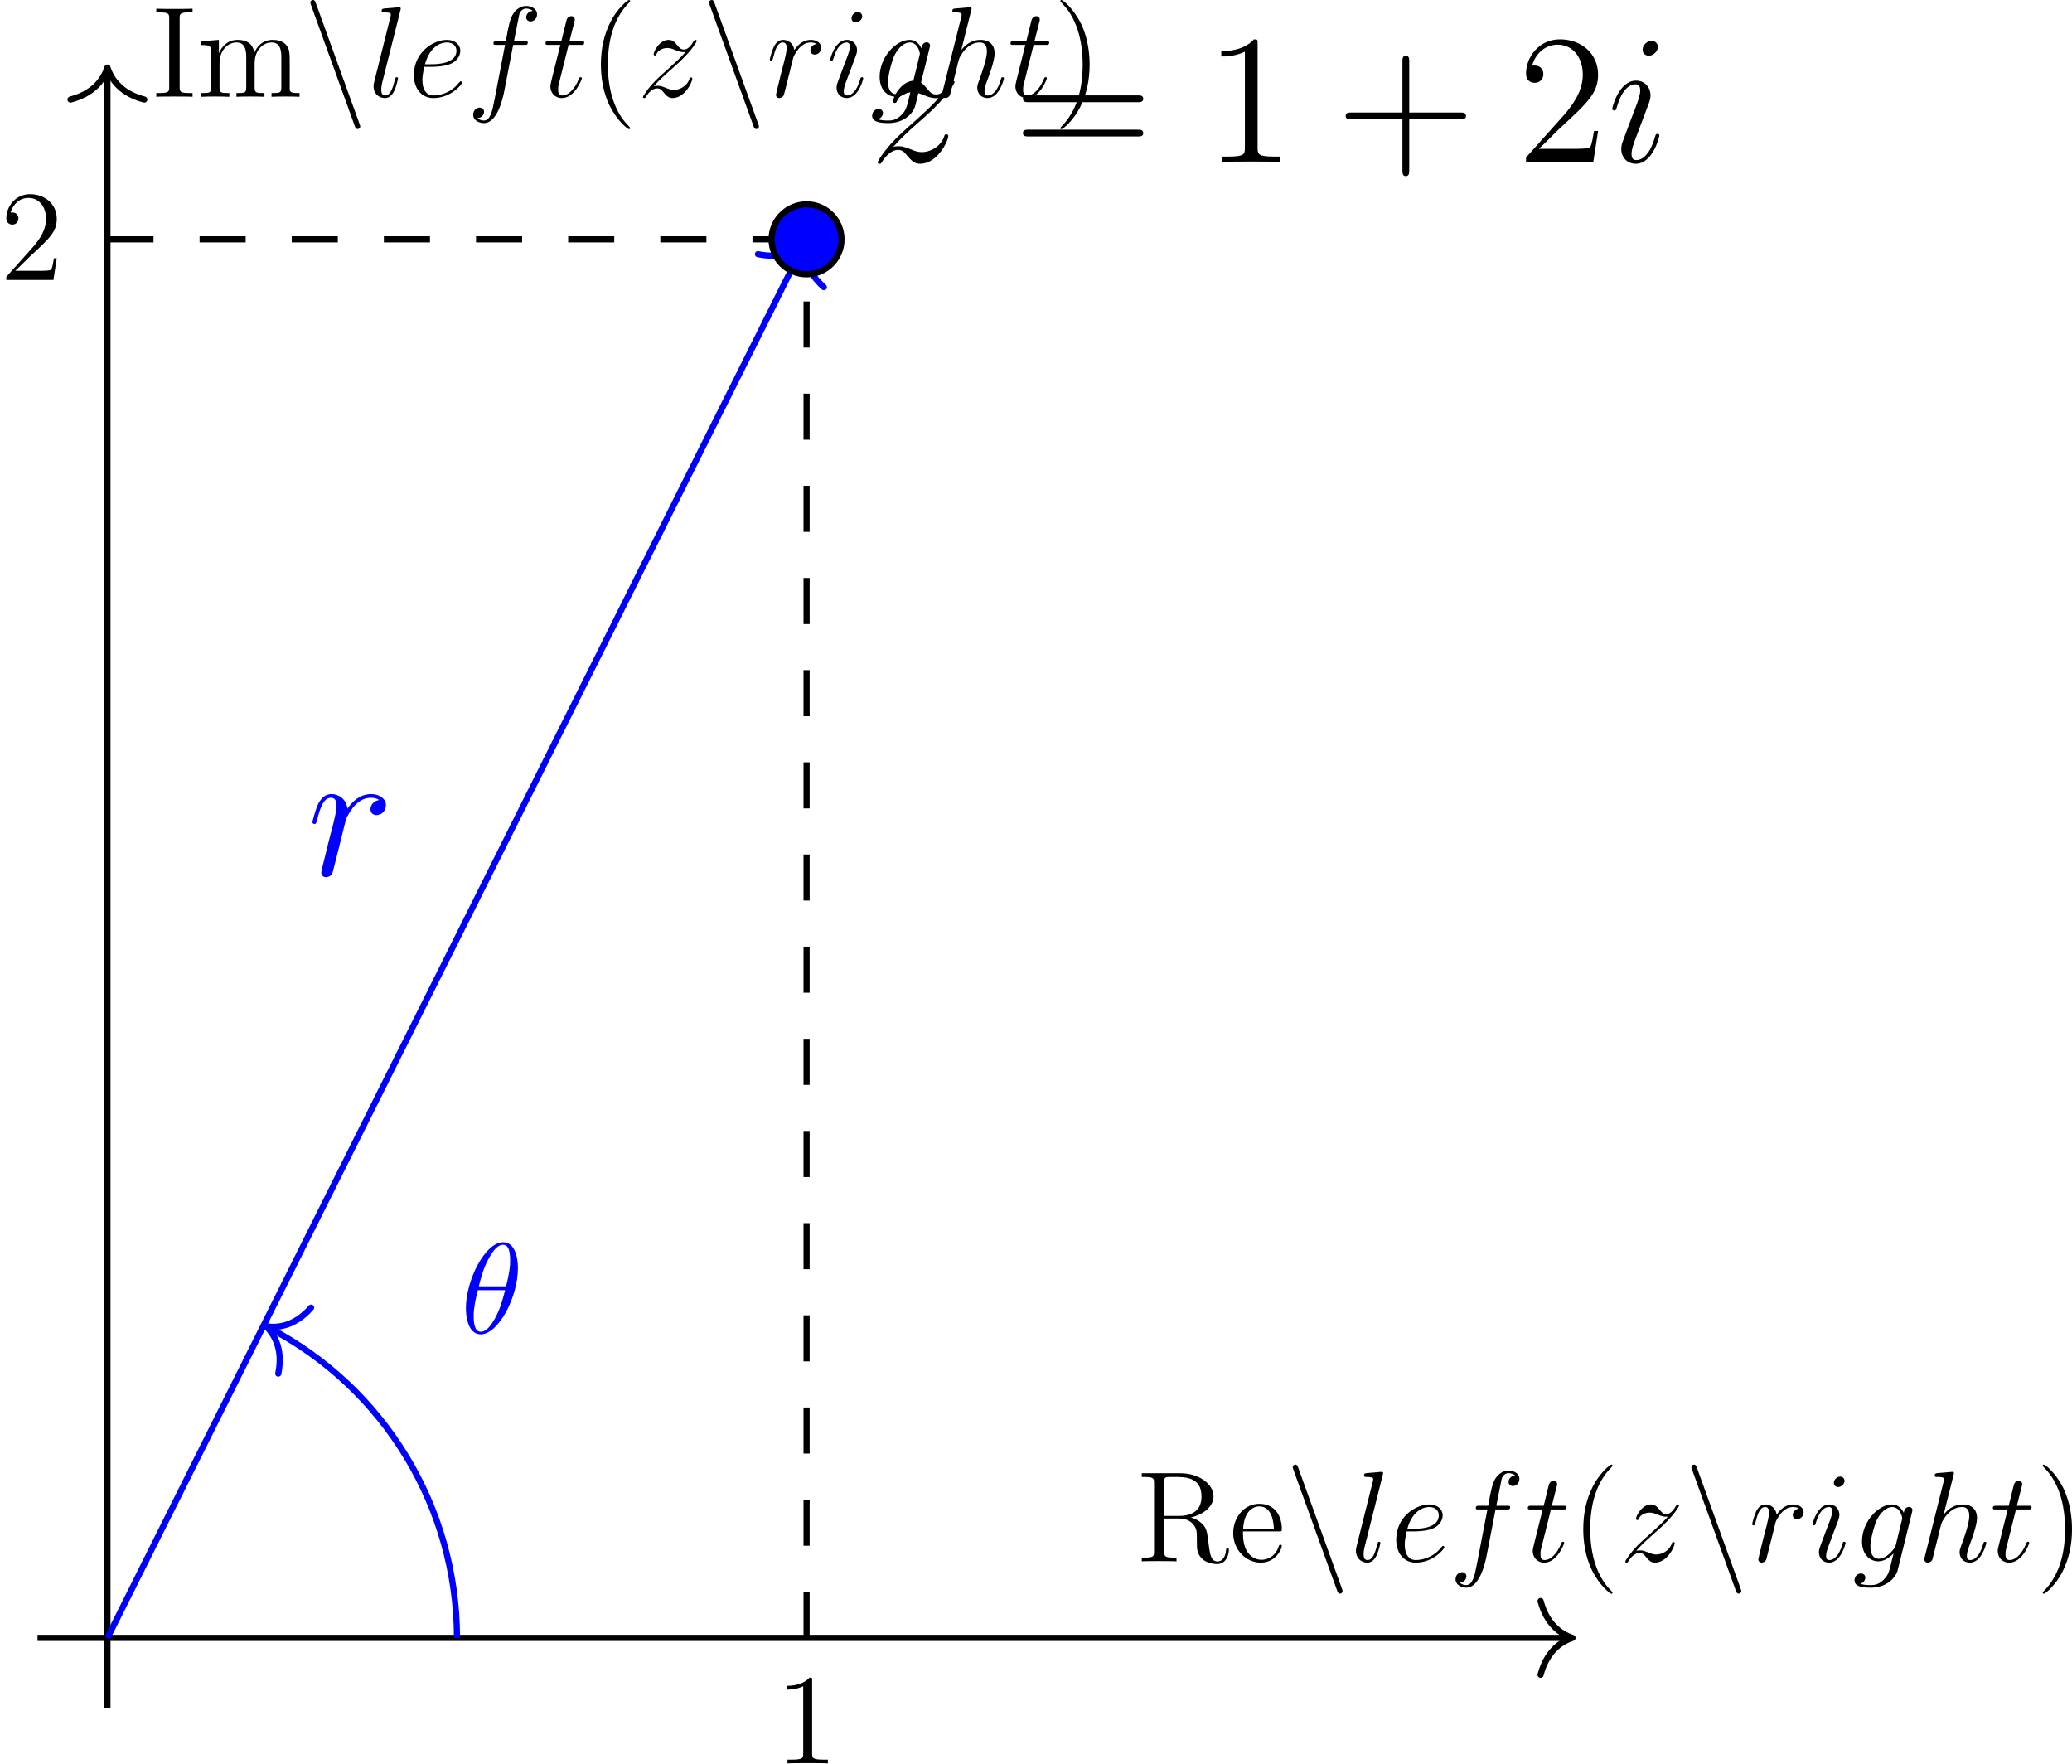
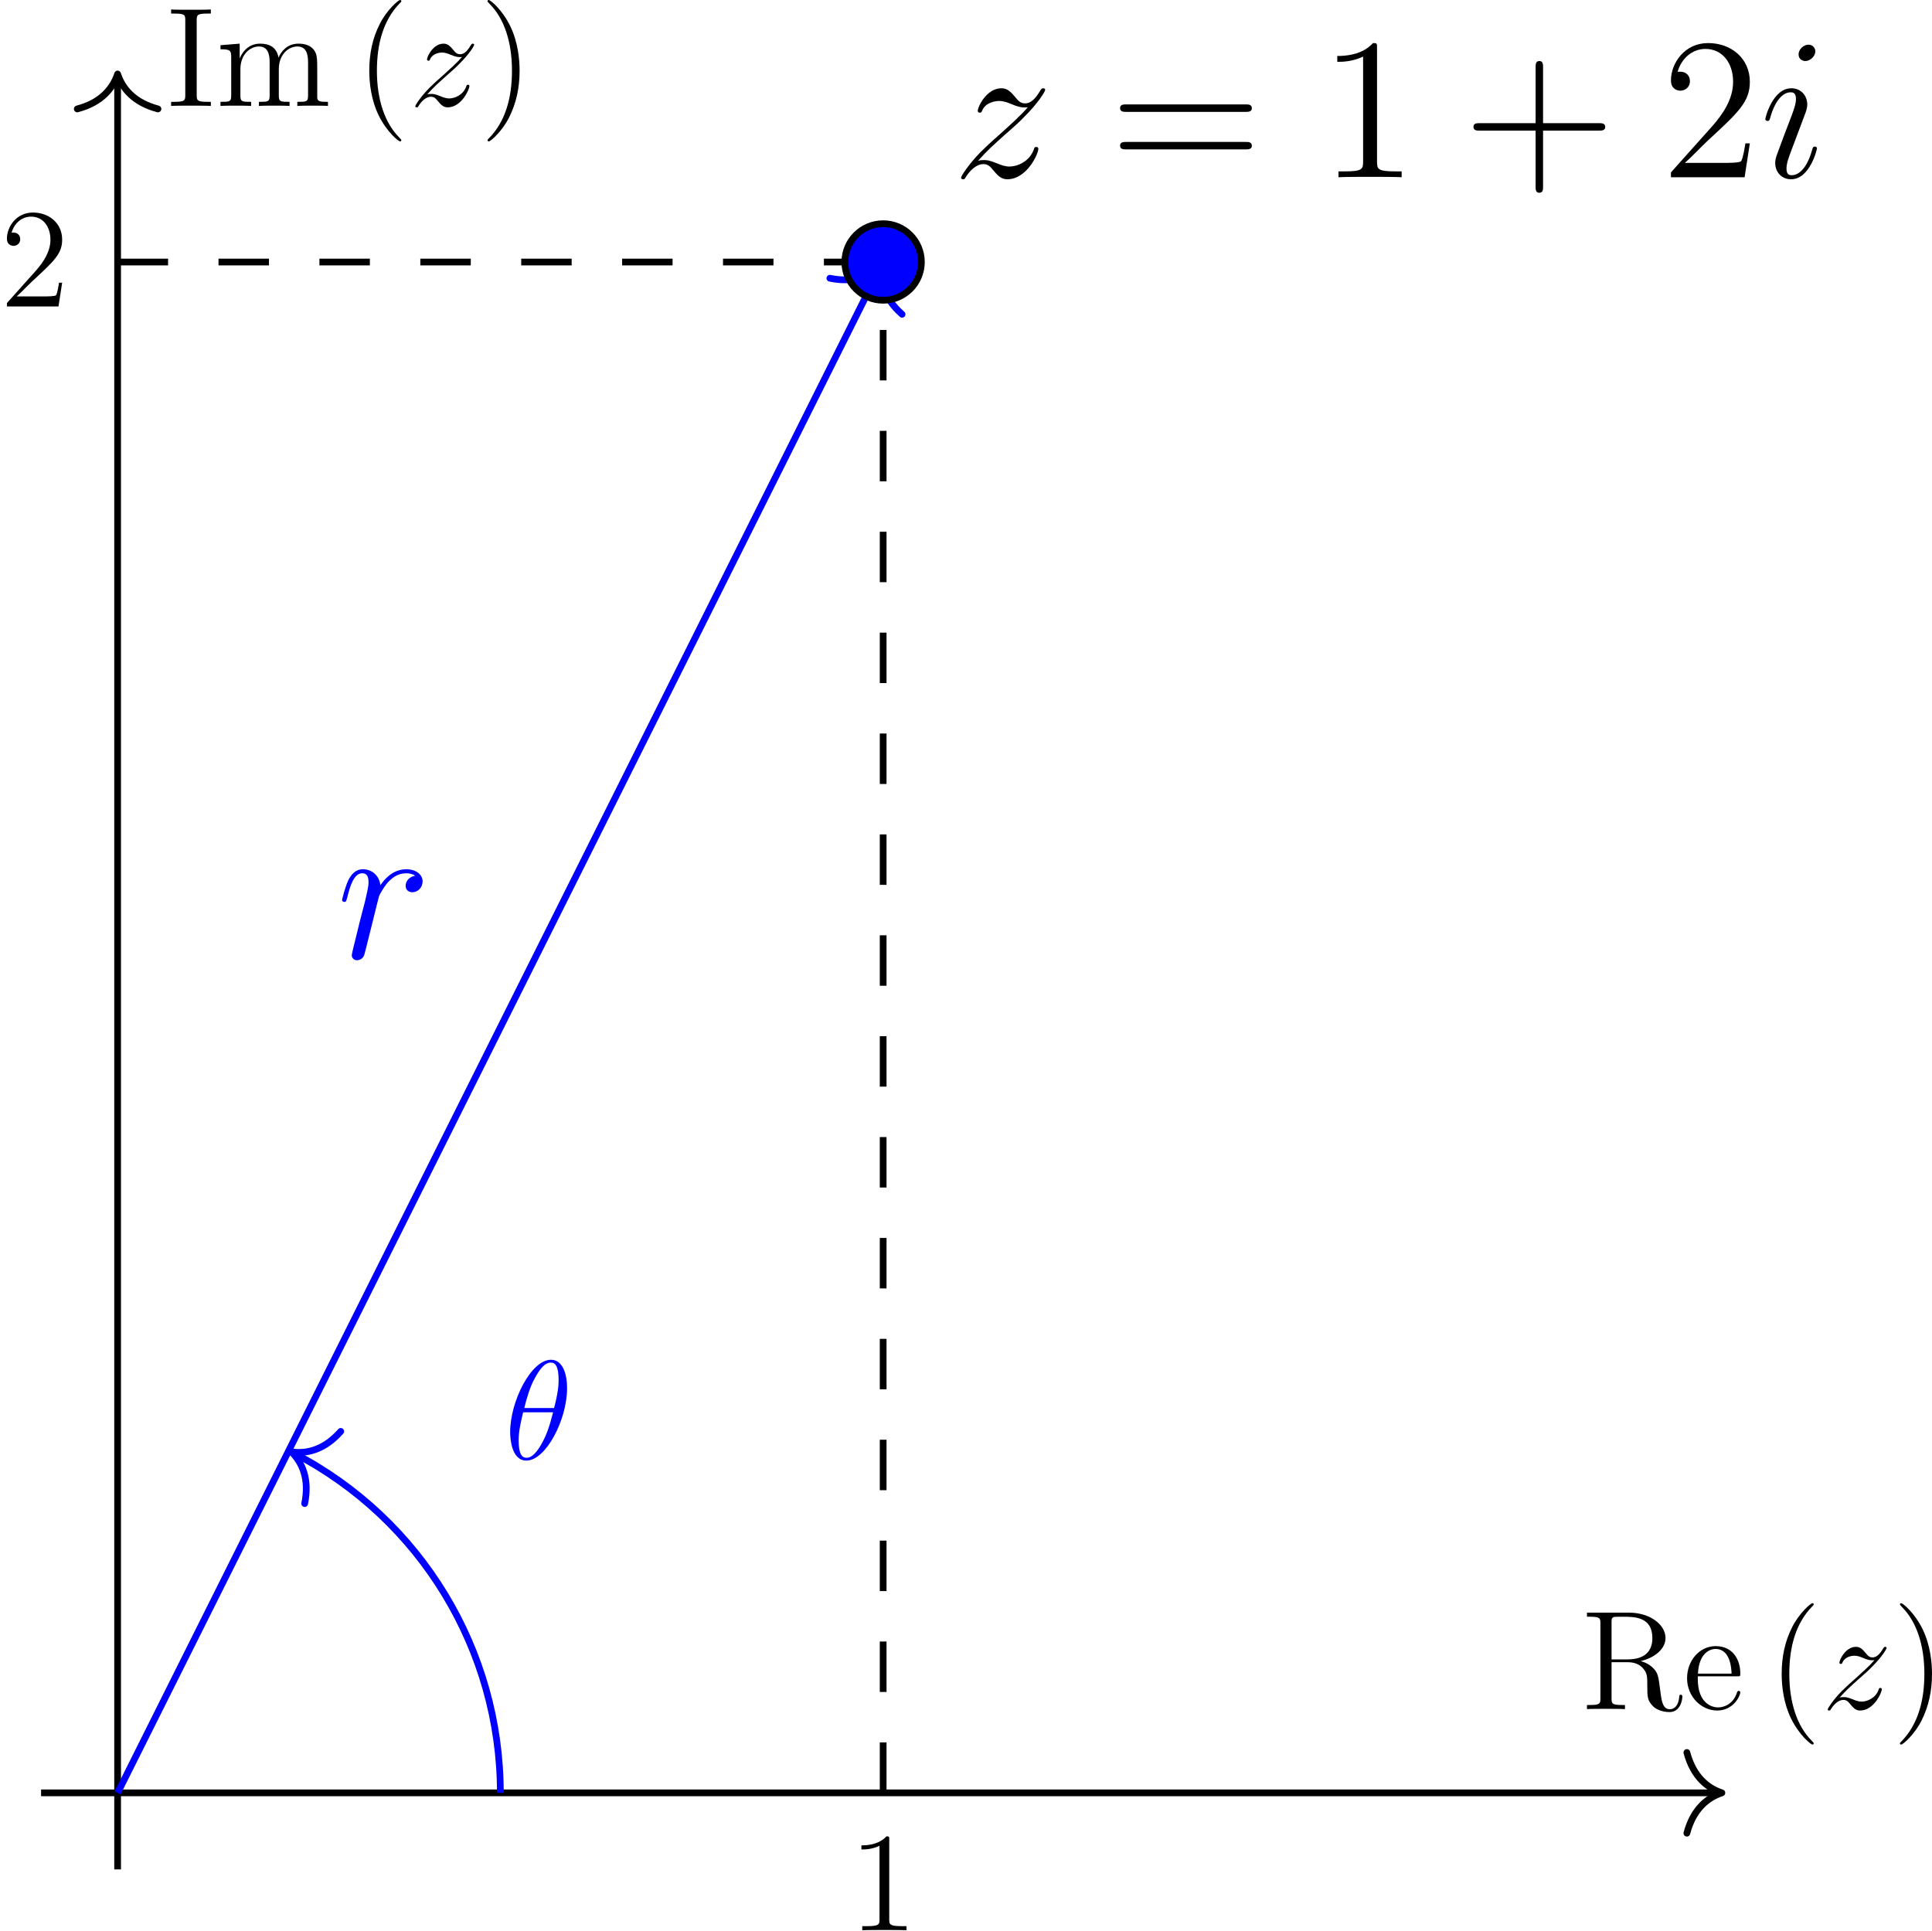
- <svg xmlns="http://www.w3.org/2000/svg" xmlns:xlink="http://www.w3.org/1999/xlink" version="1.1" width="188.182pt" height="160.124pt" viewBox="11.106 157.834 188.182 160.124">
+ <svg xmlns="http://www.w3.org/2000/svg" xmlns:xlink="http://www.w3.org/1999/xlink" version="1.1" width="160.25pt" height="160.124pt" viewBox="3.823 49.856 160.25 160.124">
  <defs>
-     <path id="g15-18" d="M5.296-6.013C5.296-7.233 4.914-8.416 3.933-8.416C2.26-8.416 .478-4.914 .478-2.283C.478-1.733 .598 .12 1.853 .12C3.479 .12 5.296-3.3 5.296-6.013ZM4.196-4.328H1.674C1.853-5.033 2.104-6.037 2.582-6.886C2.977-7.603 3.395-8.177 3.921-8.177C4.316-8.177 4.579-7.843 4.579-6.695C4.579-6.265 4.543-5.667 4.196-4.328ZM4.113-3.969C3.814-2.798 3.563-2.044 3.132-1.291C2.786-.681 2.367-.12 1.865-.12C1.494-.12 1.196-.406 1.196-1.59C1.196-2.367 1.387-3.18 1.578-3.969H4.113Z" />
-     <path id="g15-101" d="M4.997-1.303C4.997-1.375 4.926-1.435 4.878-1.435C4.842-1.435 4.83-1.423 4.722-1.315C3.957-.299 2.821-.12 2.367-.12C1.686-.12 1.327-.658 1.327-1.542C1.327-1.71 1.327-2.008 1.506-2.774H2.14C2.463-2.774 3.276-2.798 3.85-3.013C4.758-3.359 4.842-4.053 4.842-4.268C4.842-4.794 4.388-5.272 3.599-5.272C2.343-5.272 .538-4.136 .538-2.008C.538-.753 1.255 .12 2.343 .12C3.969 .12 4.997-1.148 4.997-1.303ZM4.483-4.268C4.483-3.013 2.57-3.013 2.068-3.013H1.566C2.08-4.854 3.216-5.033 3.599-5.033C4.125-5.033 4.483-4.722 4.483-4.268Z" />
-     <path id="g15-102" d="M6.528-7.639C6.528-8.141 6.025-8.416 5.499-8.416C4.985-8.416 4.483-8.034 4.244-7.568C4.029-7.149 3.909-6.719 3.634-5.153H2.833C2.606-5.153 2.487-5.153 2.487-4.937C2.487-4.806 2.558-4.806 2.798-4.806H3.563L2.582 .287C2.379 1.327 2.2 2.2 1.602 2.2C1.566 2.2 1.219 2.2 1.004 1.973C1.614 1.925 1.614 1.387 1.614 1.387C1.614 1.148 1.435 1.004 1.207 1.004C.968 1.004 .61 1.207 .61 1.662C.61 2.176 1.136 2.439 1.602 2.439C2.821 2.439 3.324 .251 3.455-.347L4.316-4.806H5.332C5.571-4.806 5.667-4.806 5.667-5.033C5.667-5.153 5.571-5.153 5.356-5.153H4.388L4.878-7.615C4.949-7.902 5.2-8.177 5.511-8.177C5.762-8.177 6.013-8.07 6.133-7.962C5.667-7.914 5.523-7.568 5.523-7.364C5.523-7.125 5.703-6.982 5.93-6.982C6.169-6.982 6.528-7.185 6.528-7.639Z" />
-     <path id="g15-103" d="M4.041-1.518C3.993-1.327 3.969-1.279 3.814-1.1C3.324-.466 2.821-.239 2.451-.239C2.056-.239 1.686-.55 1.686-1.375C1.686-2.008 2.044-3.347 2.307-3.885C2.654-4.555 3.192-5.033 3.694-5.033C4.483-5.033 4.639-4.053 4.639-3.981L4.603-3.814L4.041-1.518ZM4.22 .801L5.547-4.555C5.583-4.698 5.583-4.746 5.583-4.746C5.583-4.914 5.452-5.045 5.272-5.045C4.985-5.045 4.818-4.806 4.782-4.483C4.627-4.83 4.292-5.272 3.694-5.272C2.391-5.272 .909-3.634 .909-1.853C.909-.61 1.662 0 2.427 0C3.061 0 3.622-.502 3.838-.741C3.634 .06 3.634 .084 3.575 .335C3.407 .992 3.335 1.291 2.905 1.71C2.415 2.2 1.961 2.2 1.698 2.2C1.339 2.2 1.04 2.176 .741 2.08C1.124 1.973 1.219 1.638 1.219 1.506C1.219 1.315 1.076 1.124 .813 1.124C.526 1.124 .215 1.363 .215 1.757C.215 2.248 .705 2.439 1.722 2.439C3.264 2.439 4.065 1.447 4.22 .801Z" />
-     <path id="g15-104" d="M6.396-1.71C6.396-1.769 6.348-1.817 6.276-1.817C6.169-1.817 6.157-1.781 6.097-1.578C5.822-.622 5.38-.12 4.902-.12C4.782-.12 4.591-.132 4.591-.514C4.591-.825 4.734-1.207 4.782-1.339C4.997-1.913 5.535-3.324 5.535-4.017C5.535-4.734 5.117-5.272 4.208-5.272C3.527-5.272 2.929-4.949 2.439-4.328L3.359-7.998C3.371-8.046 3.395-8.118 3.395-8.177C3.395-8.297 3.252-8.297 3.252-8.297S2.654-8.249 2.594-8.237C2.391-8.225 2.212-8.201 1.997-8.189C1.698-8.165 1.614-8.153 1.614-7.938C1.614-7.819 1.71-7.819 1.877-7.819C2.463-7.819 2.475-7.711 2.475-7.592C2.475-7.52 2.451-7.424 2.439-7.388L.705-.466C.658-.287 .658-.263 .658-.191C.658 .072 .861 .12 .98 .12C1.184 .12 1.339-.036 1.399-.167L1.937-2.331C1.997-2.594 2.068-2.845 2.128-3.108C2.26-3.61 2.26-3.622 2.487-3.969S3.252-5.033 4.172-5.033C4.651-5.033 4.818-4.674 4.818-4.196C4.818-3.527 4.352-2.224 4.089-1.506C3.981-1.219 3.921-1.064 3.921-.849C3.921-.311 4.292 .12 4.866 .12C5.978 .12 6.396-1.638 6.396-1.71Z" />
-     <path id="g15-105" d="M3.383-1.71C3.383-1.769 3.335-1.817 3.264-1.817C3.156-1.817 3.144-1.781 3.084-1.578C2.774-.49 2.283-.12 1.889-.12C1.745-.12 1.578-.155 1.578-.514C1.578-.837 1.722-1.196 1.853-1.554L2.69-3.778C2.726-3.873 2.809-4.089 2.809-4.316C2.809-4.818 2.451-5.272 1.865-5.272C.765-5.272 .323-3.539 .323-3.443C.323-3.395 .371-3.335 .454-3.335C.562-3.335 .574-3.383 .622-3.551C.909-4.555 1.363-5.033 1.829-5.033C1.937-5.033 2.14-5.021 2.14-4.639C2.14-4.328 1.985-3.933 1.889-3.67C1.459-2.558 1.459-2.534 1.052-1.447C.98-1.255 .909-1.064 .909-.849C.909-.311 1.279 .12 1.853 .12C2.953 .12 3.383-1.626 3.383-1.71ZM3.288-7.46C3.288-7.639 3.144-7.855 2.881-7.855C2.606-7.855 2.295-7.592 2.295-7.281C2.295-6.982 2.546-6.886 2.69-6.886C3.013-6.886 3.288-7.197 3.288-7.46Z" />
-     <path id="g15-108" d="M2.821-1.71C2.821-1.769 2.774-1.817 2.702-1.817C2.594-1.817 2.582-1.757 2.534-1.578C2.319-.753 2.104-.12 1.626-.12C1.267-.12 1.267-.502 1.267-.669C1.267-.717 1.267-.968 1.351-1.303L3.037-7.998C3.049-8.046 3.072-8.118 3.072-8.177C3.072-8.297 2.929-8.297 2.929-8.297L2.271-8.237C2.068-8.225 1.889-8.201 1.674-8.189C1.387-8.165 1.303-8.153 1.303-7.938C1.303-7.819 1.423-7.819 1.542-7.819C2.152-7.819 2.152-7.711 2.152-7.592C2.152-7.544 2.152-7.52 2.092-7.305L.61-1.375C.574-1.243 .55-1.148 .55-.956C.55-.359 .992 .12 1.602 .12C1.997 .12 2.26-.143 2.451-.514C2.654-.909 2.821-1.662 2.821-1.71Z" />
-     <path id="g15-114" d="M5.093-4.555C5.093-4.937 4.722-5.272 4.125-5.272C3.646-5.272 3.096-5.057 2.594-4.328C2.511-4.961 2.032-5.272 1.554-5.272C1.088-5.272 .849-4.914 .705-4.651C.502-4.22 .323-3.503 .323-3.443C.323-3.395 .371-3.335 .454-3.335C.55-3.335 .562-3.347 .634-3.622C.813-4.34 1.04-5.033 1.518-5.033C1.805-5.033 1.889-4.83 1.889-4.483C1.889-4.22 1.769-3.754 1.686-3.383L1.351-2.092L1.112-1.112C1.028-.801 .897-.239 .897-.179C.897-.012 1.028 .12 1.207 .12C1.339 .12 1.566 .036 1.638-.203C1.674-.299 2.116-2.104 2.188-2.379C2.248-2.642 2.319-2.893 2.379-3.156L2.511-3.67C2.546-3.778 2.869-4.364 3.168-4.627C3.312-4.758 3.622-5.033 4.113-5.033C4.304-5.033 4.495-4.997 4.651-4.89C4.28-4.818 4.089-4.555 4.089-4.292C4.089-4.005 4.316-3.909 4.483-3.909C4.818-3.909 5.093-4.196 5.093-4.555Z" />
-     <path id="g15-116" d="M3.634-1.71C3.634-1.781 3.587-1.817 3.515-1.817C3.515-1.817 3.443-1.817 3.419-1.769C3.419-1.769 3.395-1.745 3.312-1.554C3.061-.956 2.511-.12 1.817-.12C1.459-.12 1.435-.418 1.435-.681C1.435-.681 1.435-.921 1.47-1.064L2.403-4.806H3.503C3.73-4.806 3.85-4.806 3.85-5.021C3.85-5.153 3.778-5.153 3.539-5.153H2.487L2.929-6.898C2.977-7.066 2.977-7.089 2.977-7.173C2.977-7.364 2.821-7.472 2.666-7.472C2.57-7.472 2.295-7.436 2.2-7.054L1.733-5.153H.61C.371-5.153 .263-5.153 .263-4.926C.263-4.806 .347-4.806 .574-4.806H1.638L.849-1.65C.753-1.231 .717-1.112 .717-.956C.717-.395 1.112 .12 1.781 .12C2.989 .12 3.634-1.626 3.634-1.71Z" />
-     <path id="g15-122" d="M5.093-1.674C5.093-1.722 5.081-1.793 4.961-1.793C4.866-1.793 4.854-1.745 4.818-1.626C4.555-.921 3.85-.634 3.383-.634C3.132-.634 2.893-.717 2.642-.825C2.164-1.016 2.032-1.016 1.877-1.016C1.757-1.016 1.626-1.016 1.518-.968C2.032-1.554 2.451-1.925 3.049-2.463C3.766-3.084 4.077-3.383 4.244-3.563C5.081-4.388 5.499-5.081 5.499-5.177S5.38-5.272 5.38-5.272C5.296-5.272 5.272-5.224 5.212-5.141C4.914-4.627 4.627-4.376 4.316-4.376C4.065-4.376 3.933-4.483 3.706-4.77C3.455-5.069 3.252-5.272 2.905-5.272C2.032-5.272 1.506-4.184 1.506-3.933C1.506-3.897 1.518-3.826 1.626-3.826C1.722-3.826 1.733-3.873 1.769-3.957C1.973-4.435 2.546-4.519 2.774-4.519C3.025-4.519 3.264-4.435 3.515-4.328C3.969-4.136 4.16-4.136 4.28-4.136C4.364-4.136 4.411-4.136 4.471-4.148C4.077-3.682 3.431-3.108 2.893-2.618C2.128-1.949 1.925-1.733 1.686-1.506C.956-.765 .514-.06 .514 .024C.514 .096 .574 .12 .646 .12S.729 .108 .813-.036C1.004-.335 1.387-.777 1.829-.777C2.08-.777 2.2-.693 2.439-.395C2.666-.132 2.869 .12 3.252 .12C4.423 .12 5.093-1.399 5.093-1.674Z" />
-     <path id="g12-110" d="M5.296 2.75C5.296 2.75 5.296 2.69 5.236 2.534L1.172-8.703C1.124-8.835 1.076-8.966 .909-8.966C.777-8.966 .669-8.859 .669-8.727C.669-8.727 .669-8.667 .729-8.512L4.794 2.726C4.842 2.857 4.89 2.989 5.057 2.989C5.189 2.989 5.296 2.881 5.296 2.75Z" />
-     <path id="g18-40" d="M3.885 2.905C3.885 2.869 3.885 2.845 3.682 2.642C2.487 1.435 1.817-.538 1.817-2.977C1.817-5.296 2.379-7.293 3.766-8.703C3.885-8.811 3.885-8.835 3.885-8.871C3.885-8.942 3.826-8.966 3.778-8.966C3.622-8.966 2.642-8.106 2.056-6.934C1.447-5.727 1.172-4.447 1.172-2.977C1.172-1.913 1.339-.49 1.961 .789C2.666 2.224 3.646 3.001 3.778 3.001C3.826 3.001 3.885 2.977 3.885 2.905Z" />
-     <path id="g18-41" d="M3.371-2.977C3.371-3.885 3.252-5.368 2.582-6.755C1.877-8.189 .897-8.966 .765-8.966C.717-8.966 .658-8.942 .658-8.871C.658-8.835 .658-8.811 .861-8.608C2.056-7.4 2.726-5.428 2.726-2.989C2.726-.669 2.164 1.327 .777 2.738C.658 2.845 .658 2.869 .658 2.905C.658 2.977 .717 3.001 .765 3.001C.921 3.001 1.901 2.14 2.487 .968C3.096-.251 3.371-1.542 3.371-2.977Z" />
-     <path id="g18-43" d="M8.452-2.977C8.452-3.204 8.249-3.204 8.07-3.204H4.77V-6.504C4.77-6.671 4.77-6.886 4.555-6.886C4.328-6.886 4.328-6.683 4.328-6.504V-3.204H1.028C.861-3.204 .646-3.204 .646-2.989C.646-2.762 .849-2.762 1.028-2.762H4.328V.538C4.328 .705 4.328 .921 4.543 .921C4.77 .921 4.77 .717 4.77 .538V-2.762H8.07C8.237-2.762 8.452-2.762 8.452-2.977Z" />
-     <path id="g18-49" d="M4.902 0V-.347H4.531C3.479-.347 3.443-.49 3.443-.921V-7.663C3.443-7.938 3.443-7.95 3.204-7.95C2.917-7.627 2.319-7.185 1.088-7.185V-6.838C1.363-6.838 1.961-6.838 2.618-7.149V-.921C2.618-.49 2.582-.347 1.53-.347H1.16V0C1.482-.024 2.642-.024 3.037-.024S4.579-.024 4.902 0Z" />
-     <path id="g18-50" d="M5.26-2.008H4.997C4.961-1.805 4.866-1.148 4.746-.956C4.663-.849 3.981-.849 3.622-.849H1.411C1.733-1.124 2.463-1.889 2.774-2.176C4.591-3.85 5.26-4.471 5.26-5.655C5.26-7.03 4.172-7.95 2.786-7.95S.586-6.767 .586-5.738C.586-5.129 1.112-5.129 1.148-5.129C1.399-5.129 1.71-5.308 1.71-5.691C1.71-6.025 1.482-6.253 1.148-6.253C1.04-6.253 1.016-6.253 .98-6.241C1.207-7.054 1.853-7.603 2.63-7.603C3.646-7.603 4.268-6.755 4.268-5.655C4.268-4.639 3.682-3.754 3.001-2.989L.586-.287V0H4.949L5.26-2.008Z" />
-     <path id="g18-61" d="M8.452-4.089C8.452-4.316 8.249-4.316 8.07-4.316H1.028C.861-4.316 .646-4.316 .646-4.101C.646-3.873 .849-3.873 1.028-3.873H8.07C8.237-3.873 8.452-3.873 8.452-4.089ZM8.452-1.865C8.452-2.092 8.249-2.092 8.07-2.092H1.028C.861-2.092 .646-2.092 .646-1.877C.646-1.65 .849-1.65 1.028-1.65H8.07C8.237-1.65 8.452-1.65 8.452-1.865Z" />
-     <path id="g18-73" d="M3.79 0V-.347H3.527C2.63-.347 2.594-.466 2.594-.909V-7.257C2.594-7.699 2.63-7.819 3.527-7.819H3.79V-8.165C3.503-8.141 2.475-8.141 2.116-8.141S.717-8.141 .43-8.165V-7.819H.693C1.59-7.819 1.626-7.699 1.626-7.257V-.909C1.626-.466 1.59-.347 .693-.347H.43V0C.717-.024 1.745-.024 2.104-.024S3.503-.024 3.79 0Z" />
-     <path id="g18-82" d="M8.572-1.04C8.572-1.112 8.572-1.219 8.44-1.219C8.321-1.219 8.321-1.148 8.309-1.028C8.249-.311 7.902 .012 7.52 .012C6.97 .012 6.85-.55 6.755-1.184L6.635-2.08C6.551-2.678 6.504-3.061 6.145-3.431C6.013-3.563 5.703-3.885 5.045-4.065C6.229-4.34 7.149-5.093 7.149-6.013C7.149-7.173 5.798-8.165 4.077-8.165H.502V-7.819H.741C1.602-7.819 1.638-7.699 1.638-7.257V-.909C1.638-.466 1.602-.347 .741-.347H.502V0C.777-.024 1.757-.024 2.104-.024S3.443-.024 3.718 0V-.347H3.479C2.618-.347 2.582-.466 2.582-.909V-3.969H3.969C4.435-3.969 4.878-3.838 5.2-3.503C5.607-3.049 5.607-2.798 5.607-1.973C5.607-1.028 5.607-.717 6.133-.203C6.312-.024 6.814 .251 7.484 .251C8.416 .251 8.572-.789 8.572-1.04ZM6.037-6.013C6.037-4.973 5.475-4.208 3.921-4.208H2.582V-7.34C2.582-7.615 2.582-7.759 2.833-7.807C2.941-7.819 3.3-7.819 3.539-7.819C4.507-7.819 6.037-7.819 6.037-6.013Z" />
-     <path id="g18-101" d="M4.866-1.423C4.866-1.494 4.806-1.542 4.734-1.542C4.639-1.542 4.615-1.482 4.591-1.423C4.28-.418 3.479-.143 2.977-.143S1.267-.478 1.267-2.546V-2.774H4.579C4.842-2.774 4.866-2.774 4.866-3.001C4.866-4.208 4.22-5.332 2.774-5.332C1.411-5.332 .359-4.101 .359-2.618C.359-1.04 1.578 .12 2.905 .12C4.328 .12 4.866-1.172 4.866-1.423ZM4.125-3.001H1.279C1.375-4.878 2.427-5.093 2.762-5.093C4.041-5.093 4.113-3.407 4.125-3.001Z" />
-     <path id="g18-109" d="M9.48 0V-.347C8.883-.347 8.584-.347 8.572-.705V-2.905C8.572-4.017 8.572-4.352 8.297-4.734C7.95-5.2 7.388-5.272 6.982-5.272C5.99-5.272 5.487-4.555 5.296-4.089C5.129-5.009 4.483-5.272 3.73-5.272C2.57-5.272 2.116-4.28 2.02-4.041H2.008V-5.272L.383-5.141V-4.794C1.196-4.794 1.291-4.71 1.291-4.125V-.885C1.291-.347 1.16-.347 .383-.347V0C.693-.024 1.339-.024 1.674-.024C2.02-.024 2.666-.024 2.977 0V-.347C2.212-.347 2.068-.347 2.068-.885V-3.108C2.068-4.364 2.893-5.033 3.634-5.033S4.543-4.423 4.543-3.694V-.885C4.543-.347 4.411-.347 3.634-.347V0C3.945-.024 4.591-.024 4.926-.024C5.272-.024 5.918-.024 6.229 0V-.347C5.464-.347 5.32-.347 5.32-.885V-3.108C5.32-4.364 6.145-5.033 6.886-5.033S7.795-4.423 7.795-3.694V-.885C7.795-.347 7.663-.347 6.886-.347V0C7.197-.024 7.843-.024 8.177-.024C8.524-.024 9.17-.024 9.48 0Z" />
+     <path id="g30-18" d="M5.296-6.013C5.296-7.233 4.914-8.416 3.933-8.416C2.26-8.416 .478-4.914 .478-2.283C.478-1.733 .598 .12 1.853 .12C3.479 .12 5.296-3.3 5.296-6.013ZM4.196-4.328H1.674C1.853-5.033 2.104-6.037 2.582-6.886C2.977-7.603 3.395-8.177 3.921-8.177C4.316-8.177 4.579-7.843 4.579-6.695C4.579-6.265 4.543-5.667 4.196-4.328ZM4.113-3.969C3.814-2.798 3.563-2.044 3.132-1.291C2.786-.681 2.367-.12 1.865-.12C1.494-.12 1.196-.406 1.196-1.59C1.196-2.367 1.387-3.18 1.578-3.969H4.113Z" />
+     <path id="g30-105" d="M3.383-1.71C3.383-1.769 3.335-1.817 3.264-1.817C3.156-1.817 3.144-1.781 3.084-1.578C2.774-.49 2.283-.12 1.889-.12C1.745-.12 1.578-.155 1.578-.514C1.578-.837 1.722-1.196 1.853-1.554L2.69-3.778C2.726-3.873 2.809-4.089 2.809-4.316C2.809-4.818 2.451-5.272 1.865-5.272C.765-5.272 .323-3.539 .323-3.443C.323-3.395 .371-3.335 .454-3.335C.562-3.335 .574-3.383 .622-3.551C.909-4.555 1.363-5.033 1.829-5.033C1.937-5.033 2.14-5.021 2.14-4.639C2.14-4.328 1.985-3.933 1.889-3.67C1.459-2.558 1.459-2.534 1.052-1.447C.98-1.255 .909-1.064 .909-.849C.909-.311 1.279 .12 1.853 .12C2.953 .12 3.383-1.626 3.383-1.71ZM3.288-7.46C3.288-7.639 3.144-7.855 2.881-7.855C2.606-7.855 2.295-7.592 2.295-7.281C2.295-6.982 2.546-6.886 2.69-6.886C3.013-6.886 3.288-7.197 3.288-7.46Z" />
+     <path id="g30-114" d="M5.093-4.555C5.093-4.937 4.722-5.272 4.125-5.272C3.646-5.272 3.096-5.057 2.594-4.328C2.511-4.961 2.032-5.272 1.554-5.272C1.088-5.272 .849-4.914 .705-4.651C.502-4.22 .323-3.503 .323-3.443C.323-3.395 .371-3.335 .454-3.335C.55-3.335 .562-3.347 .634-3.622C.813-4.34 1.04-5.033 1.518-5.033C1.805-5.033 1.889-4.83 1.889-4.483C1.889-4.22 1.769-3.754 1.686-3.383L1.351-2.092L1.112-1.112C1.028-.801 .897-.239 .897-.179C.897-.012 1.028 .12 1.207 .12C1.339 .12 1.566 .036 1.638-.203C1.674-.299 2.116-2.104 2.188-2.379C2.248-2.642 2.319-2.893 2.379-3.156L2.511-3.67C2.546-3.778 2.869-4.364 3.168-4.627C3.312-4.758 3.622-5.033 4.113-5.033C4.304-5.033 4.495-4.997 4.651-4.89C4.28-4.818 4.089-4.555 4.089-4.292C4.089-4.005 4.316-3.909 4.483-3.909C4.818-3.909 5.093-4.196 5.093-4.555Z" />
+     <path id="g30-122" d="M5.093-1.674C5.093-1.722 5.081-1.793 4.961-1.793C4.866-1.793 4.854-1.745 4.818-1.626C4.555-.921 3.85-.634 3.383-.634C3.132-.634 2.893-.717 2.642-.825C2.164-1.016 2.032-1.016 1.877-1.016C1.757-1.016 1.626-1.016 1.518-.968C2.032-1.554 2.451-1.925 3.049-2.463C3.766-3.084 4.077-3.383 4.244-3.563C5.081-4.388 5.499-5.081 5.499-5.177S5.38-5.272 5.38-5.272C5.296-5.272 5.272-5.224 5.212-5.141C4.914-4.627 4.627-4.376 4.316-4.376C4.065-4.376 3.933-4.483 3.706-4.77C3.455-5.069 3.252-5.272 2.905-5.272C2.032-5.272 1.506-4.184 1.506-3.933C1.506-3.897 1.518-3.826 1.626-3.826C1.722-3.826 1.733-3.873 1.769-3.957C1.973-4.435 2.546-4.519 2.774-4.519C3.025-4.519 3.264-4.435 3.515-4.328C3.969-4.136 4.16-4.136 4.28-4.136C4.364-4.136 4.411-4.136 4.471-4.148C4.077-3.682 3.431-3.108 2.893-2.618C2.128-1.949 1.925-1.733 1.686-1.506C.956-.765 .514-.06 .514 .024C.514 .096 .574 .12 .646 .12S.729 .108 .813-.036C1.004-.335 1.387-.777 1.829-.777C2.08-.777 2.2-.693 2.439-.395C2.666-.132 2.869 .12 3.252 .12C4.423 .12 5.093-1.399 5.093-1.674Z" />
+     <path id="g33-40" d="M3.885 2.905C3.885 2.869 3.885 2.845 3.682 2.642C2.487 1.435 1.817-.538 1.817-2.977C1.817-5.296 2.379-7.293 3.766-8.703C3.885-8.811 3.885-8.835 3.885-8.871C3.885-8.942 3.826-8.966 3.778-8.966C3.622-8.966 2.642-8.106 2.056-6.934C1.447-5.727 1.172-4.447 1.172-2.977C1.172-1.913 1.339-.49 1.961 .789C2.666 2.224 3.646 3.001 3.778 3.001C3.826 3.001 3.885 2.977 3.885 2.905Z" />
+     <path id="g33-41" d="M3.371-2.977C3.371-3.885 3.252-5.368 2.582-6.755C1.877-8.189 .897-8.966 .765-8.966C.717-8.966 .658-8.942 .658-8.871C.658-8.835 .658-8.811 .861-8.608C2.056-7.4 2.726-5.428 2.726-2.989C2.726-.669 2.164 1.327 .777 2.738C.658 2.845 .658 2.869 .658 2.905C.658 2.977 .717 3.001 .765 3.001C.921 3.001 1.901 2.14 2.487 .968C3.096-.251 3.371-1.542 3.371-2.977Z" />
+     <path id="g33-43" d="M8.452-2.977C8.452-3.204 8.249-3.204 8.07-3.204H4.77V-6.504C4.77-6.671 4.77-6.886 4.555-6.886C4.328-6.886 4.328-6.683 4.328-6.504V-3.204H1.028C.861-3.204 .646-3.204 .646-2.989C.646-2.762 .849-2.762 1.028-2.762H4.328V.538C4.328 .705 4.328 .921 4.543 .921C4.77 .921 4.77 .717 4.77 .538V-2.762H8.07C8.237-2.762 8.452-2.762 8.452-2.977Z" />
+     <path id="g33-49" d="M4.902 0V-.347H4.531C3.479-.347 3.443-.49 3.443-.921V-7.663C3.443-7.938 3.443-7.95 3.204-7.95C2.917-7.627 2.319-7.185 1.088-7.185V-6.838C1.363-6.838 1.961-6.838 2.618-7.149V-.921C2.618-.49 2.582-.347 1.53-.347H1.16V0C1.482-.024 2.642-.024 3.037-.024S4.579-.024 4.902 0Z" />
+     <path id="g33-50" d="M5.26-2.008H4.997C4.961-1.805 4.866-1.148 4.746-.956C4.663-.849 3.981-.849 3.622-.849H1.411C1.733-1.124 2.463-1.889 2.774-2.176C4.591-3.85 5.26-4.471 5.26-5.655C5.26-7.03 4.172-7.95 2.786-7.95S.586-6.767 .586-5.738C.586-5.129 1.112-5.129 1.148-5.129C1.399-5.129 1.71-5.308 1.71-5.691C1.71-6.025 1.482-6.253 1.148-6.253C1.04-6.253 1.016-6.253 .98-6.241C1.207-7.054 1.853-7.603 2.63-7.603C3.646-7.603 4.268-6.755 4.268-5.655C4.268-4.639 3.682-3.754 3.001-2.989L.586-.287V0H4.949L5.26-2.008Z" />
+     <path id="g33-61" d="M8.452-4.089C8.452-4.316 8.249-4.316 8.07-4.316H1.028C.861-4.316 .646-4.316 .646-4.101C.646-3.873 .849-3.873 1.028-3.873H8.07C8.237-3.873 8.452-3.873 8.452-4.089ZM8.452-1.865C8.452-2.092 8.249-2.092 8.07-2.092H1.028C.861-2.092 .646-2.092 .646-1.877C.646-1.65 .849-1.65 1.028-1.65H8.07C8.237-1.65 8.452-1.65 8.452-1.865Z" />
+     <path id="g33-73" d="M3.79 0V-.347H3.527C2.63-.347 2.594-.466 2.594-.909V-7.257C2.594-7.699 2.63-7.819 3.527-7.819H3.79V-8.165C3.503-8.141 2.475-8.141 2.116-8.141S.717-8.141 .43-8.165V-7.819H.693C1.59-7.819 1.626-7.699 1.626-7.257V-.909C1.626-.466 1.59-.347 .693-.347H.43V0C.717-.024 1.745-.024 2.104-.024S3.503-.024 3.79 0Z" />
+     <path id="g33-82" d="M8.572-1.04C8.572-1.112 8.572-1.219 8.44-1.219C8.321-1.219 8.321-1.148 8.309-1.028C8.249-.311 7.902 .012 7.52 .012C6.97 .012 6.85-.55 6.755-1.184L6.635-2.08C6.551-2.678 6.504-3.061 6.145-3.431C6.013-3.563 5.703-3.885 5.045-4.065C6.229-4.34 7.149-5.093 7.149-6.013C7.149-7.173 5.798-8.165 4.077-8.165H.502V-7.819H.741C1.602-7.819 1.638-7.699 1.638-7.257V-.909C1.638-.466 1.602-.347 .741-.347H.502V0C.777-.024 1.757-.024 2.104-.024S3.443-.024 3.718 0V-.347H3.479C2.618-.347 2.582-.466 2.582-.909V-3.969H3.969C4.435-3.969 4.878-3.838 5.2-3.503C5.607-3.049 5.607-2.798 5.607-1.973C5.607-1.028 5.607-.717 6.133-.203C6.312-.024 6.814 .251 7.484 .251C8.416 .251 8.572-.789 8.572-1.04ZM6.037-6.013C6.037-4.973 5.475-4.208 3.921-4.208H2.582V-7.34C2.582-7.615 2.582-7.759 2.833-7.807C2.941-7.819 3.3-7.819 3.539-7.819C4.507-7.819 6.037-7.819 6.037-6.013Z" />
+     <path id="g33-101" d="M4.866-1.423C4.866-1.494 4.806-1.542 4.734-1.542C4.639-1.542 4.615-1.482 4.591-1.423C4.28-.418 3.479-.143 2.977-.143S1.267-.478 1.267-2.546V-2.774H4.579C4.842-2.774 4.866-2.774 4.866-3.001C4.866-4.208 4.22-5.332 2.774-5.332C1.411-5.332 .359-4.101 .359-2.618C.359-1.04 1.578 .12 2.905 .12C4.328 .12 4.866-1.172 4.866-1.423ZM4.125-3.001H1.279C1.375-4.878 2.427-5.093 2.762-5.093C4.041-5.093 4.113-3.407 4.125-3.001Z" />
+     <path id="g33-109" d="M9.48 0V-.347C8.883-.347 8.584-.347 8.572-.705V-2.905C8.572-4.017 8.572-4.352 8.297-4.734C7.95-5.2 7.388-5.272 6.982-5.272C5.99-5.272 5.487-4.555 5.296-4.089C5.129-5.009 4.483-5.272 3.73-5.272C2.57-5.272 2.116-4.28 2.02-4.041H2.008V-5.272L.383-5.141V-4.794C1.196-4.794 1.291-4.71 1.291-4.125V-.885C1.291-.347 1.16-.347 .383-.347V0C.693-.024 1.339-.024 1.674-.024C2.02-.024 2.666-.024 2.977 0V-.347C2.212-.347 2.068-.347 2.068-.885V-3.108C2.068-4.364 2.893-5.033 3.634-5.033S4.543-4.423 4.543-3.694V-.885C4.543-.347 4.411-.347 3.634-.347V0C3.945-.024 4.591-.024 4.926-.024C5.272-.024 5.918-.024 6.229 0V-.347C5.464-.347 5.32-.347 5.32-.885V-3.108C5.32-4.364 6.145-5.033 6.886-5.033S7.795-4.423 7.795-3.694V-.885C7.795-.347 7.663-.347 6.886-.347V0C7.197-.024 7.843-.024 8.177-.024C8.524-.024 9.17-.024 9.48 0Z" />
  </defs>
  <g id="page1" transform="matrix(1.4 0 0 1.4 0 0)">
-     <path d="M10.367 218.973H109.746" stroke="#000" fill="none" stroke-width=".399" />
-     <path d="M107.875 216.582C108.254 218.016 109.098 218.691 109.945 218.973C109.098 219.25 108.254 219.93 107.875 221.363" stroke="#000" fill="none" stroke-width=".399" stroke-linecap="round" stroke-linejoin="round" />
-     <g transform="matrix(.7 0 0 .7 71.22184 60.7286)">
-       <use x="14.901" y="218.972" xlink:href="#g18-82" />
-       <use x="23.515" y="218.972" xlink:href="#g18-101" />
-       <use x="28.718" y="218.972" xlink:href="#g12-110" />
-       <use x="34.696" y="218.972" xlink:href="#g15-108" />
-       <use x="38.445" y="218.972" xlink:href="#g15-101" />
-       <use x="43.871" y="218.972" xlink:href="#g15-102" />
-       <use x="50.917" y="218.972" xlink:href="#g15-116" />
-       <use x="55.144" y="218.972" xlink:href="#g18-40" />
-       <use x="59.697" y="218.972" xlink:href="#g15-122" />
-       <use x="65.667" y="218.972" xlink:href="#g12-110" />
-       <use x="71.645" y="218.972" xlink:href="#g15-114" />
-       <use x="77.245" y="218.972" xlink:href="#g15-105" />
-       <use x="81.239" y="218.972" xlink:href="#g15-103" />
-       <use x="87.273" y="218.972" xlink:href="#g15-104" />
-       <use x="94.012" y="218.972" xlink:href="#g15-116" />
-       <use x="98.239" y="218.972" xlink:href="#g18-41" />
+     <path d="M5.164 141.844H104.547" stroke="#000" fill="none" stroke-width=".399" />
+     <path d="M102.672 139.453C103.051 140.887 103.895 141.566 104.746 141.844C103.895 142.125 103.051 142.801 102.672 144.234" stroke="#000" fill="none" stroke-width=".399" stroke-linecap="round" stroke-linejoin="round" />
+     <g transform="matrix(.7 0 0 .7 89.6133 37.5905)">
+       <use x="9.699" y="141.845" xlink:href="#g33-82" />
+       <use x="18.313" y="141.845" xlink:href="#g33-101" />
+       <use x="25.508" y="141.845" xlink:href="#g33-40" />
+       <use x="30.061" y="141.845" xlink:href="#g30-122" />
+       <use x="36.031" y="141.845" xlink:href="#g33-41" />
    </g>
-     <path d="M14.902 223.508V117.32" stroke="#000" fill="none" stroke-width=".399" stroke-miterlimit="10" />
-     <path d="M12.508 119.195C13.945 118.816 14.621 117.972 14.902 117.121C15.18 117.972 15.855 118.816 17.293 119.195" stroke="#000" fill="none" stroke-width=".399" stroke-miterlimit="10" stroke-linecap="round" stroke-linejoin="round" />
-     <g transform="matrix(.7 0 0 .7 7.34084 -34.2654)">
-       <use x="14.901" y="218.972" xlink:href="#g18-73" />
-       <use x="19.124" y="218.972" xlink:href="#g18-109" />
-       <use x="28.936" y="218.972" xlink:href="#g12-110" />
-       <use x="34.914" y="218.972" xlink:href="#g15-108" />
-       <use x="38.664" y="218.972" xlink:href="#g15-101" />
-       <use x="44.089" y="218.972" xlink:href="#g15-102" />
-       <use x="51.136" y="218.972" xlink:href="#g15-116" />
-       <use x="55.363" y="218.972" xlink:href="#g18-40" />
-       <use x="59.915" y="218.972" xlink:href="#g15-122" />
-       <use x="65.886" y="218.972" xlink:href="#g12-110" />
-       <use x="71.863" y="218.972" xlink:href="#g15-114" />
-       <use x="77.464" y="218.972" xlink:href="#g15-105" />
-       <use x="81.457" y="218.972" xlink:href="#g15-103" />
-       <use x="87.492" y="218.972" xlink:href="#g15-104" />
-       <use x="94.23" y="218.972" xlink:href="#g15-116" />
-       <use x="98.457" y="218.972" xlink:href="#g18-41" />
+     <path d="M9.699 146.379V40.195" stroke="#000" fill="none" stroke-width=".399" stroke-miterlimit="10" />
+     <path d="M7.309 42.066C8.742 41.688 9.418 40.844 9.699 39.996C9.977 40.844 10.656 41.688 12.09 42.066" stroke="#000" fill="none" stroke-width=".399" stroke-miterlimit="10" stroke-linecap="round" stroke-linejoin="round" />
+     <g transform="matrix(.7 0 0 .7 5.780203 -57.4032)">
+       <use x="9.699" y="141.845" xlink:href="#g33-73" />
+       <use x="13.922" y="141.845" xlink:href="#g33-109" />
+       <use x="25.727" y="141.845" xlink:href="#g33-40" />
+       <use x="30.279" y="141.845" xlink:href="#g30-122" />
+       <use x="36.25" y="141.845" xlink:href="#g33-41" />
    </g>
-     <path d="M14.902 218.973L60.078 128.617" stroke="#00f" fill="none" stroke-width=".399" stroke-miterlimit="10" />
-     <path d="M57.102 129.223C58.555 129.527 59.539 129.074 60.168 128.441C60.035 129.324 60.266 130.383 61.379 131.363" stroke="#00f" fill="none" stroke-width=".399" stroke-miterlimit="10" stroke-linecap="round" stroke-linejoin="round" />
-     <g fill="#00f" transform="matrix(1 0 0 1 12.9761 -49.456)">
-       <use x="14.901" y="218.972" xlink:href="#g15-114" />
+     <path d="M9.699 141.844L54.875 51.492" stroke="#00f" fill="none" stroke-width=".399" stroke-miterlimit="10" />
+     <path d="M51.898 52.098C53.352 52.398 54.336 51.949 54.965 51.312C54.836 52.199 55.063 53.254 56.176 54.234" stroke="#00f" fill="none" stroke-width=".399" stroke-miterlimit="10" stroke-linecap="round" stroke-linejoin="round" />
+     <g fill="#00f" transform="matrix(1 0 0 1 12.97609 -49.4559)">
+       <use x="9.699" y="141.845" xlink:href="#g30-114" />
    </g>
-     <path d="M60.258 218.973V128.262" stroke="#000" fill="none" stroke-width=".399" stroke-miterlimit="10" stroke-dasharray="2.989 2.989" />
-     <path d="M14.902 128.262H60.258" stroke="#000" fill="none" stroke-width=".399" stroke-miterlimit="10" stroke-dasharray="2.989 2.989" />
-     <g transform="matrix(.7 0 0 .7 -2.49749 -22.3834)">
-       <use x="14.901" y="218.972" xlink:href="#g18-50" />
+     <path d="M55.055 141.844V51.137" stroke="#000" fill="none" stroke-width=".399" stroke-miterlimit="10" stroke-dasharray="2.989 2.989" />
+     <path d="M9.699 51.137H55.055" stroke="#000" fill="none" stroke-width=".399" stroke-miterlimit="10" stroke-dasharray="2.989 2.989" />
+     <g transform="matrix(.7 0 0 .7 -4.058117 -45.5216)">
+       <use x="9.699" y="141.845" xlink:href="#g33-50" />
    </g>
-     <g transform="matrix(.7 0 0 .7 47.77674 73.8326)">
-       <use x="14.901" y="218.972" xlink:href="#g18-49" />
+     <g transform="matrix(.7 0 0 .7 46.2161 50.6945)">
+       <use x="9.699" y="141.845" xlink:href="#g33-49" />
    </g>
-     <path d="M62.523 128.262C62.523 127.008 61.508 125.992 60.258 125.992C59.004 125.992 57.988 127.008 57.988 128.262S59.004 130.531 60.258 130.531C61.508 130.531 62.523 129.516 62.523 128.262Z" fill="#00f" />
-     <path d="M62.523 128.262C62.523 127.008 61.508 125.992 60.258 125.992C59.004 125.992 57.988 127.008 57.988 128.262S59.004 130.531 60.258 130.531C61.508 130.531 62.523 129.516 62.523 128.262Z" stroke="#000" fill="none" stroke-width=".399" stroke-miterlimit="10" />
-     <g transform="matrix(1 0 0 1 49.4559 -95.732)">
-       <use x="14.901" y="218.972" xlink:href="#g15-122" />
-       <use x="24.192" y="218.972" xlink:href="#g18-61" />
-       <use x="36.618" y="218.972" xlink:href="#g18-49" />
-       <use x="45.128" y="218.972" xlink:href="#g18-43" />
-       <use x="56.889" y="218.972" xlink:href="#g18-50" />
-       <use x="62.742" y="218.972" xlink:href="#g15-105" />
+     <path d="M57.32 51.137C57.32 49.883 56.305 48.867 55.055 48.867C53.801 48.867 52.785 49.883 52.785 51.137C52.785 52.387 53.801 53.402 55.055 53.402C56.305 53.402 57.32 52.387 57.32 51.137Z" fill="#00f" />
+     <path d="M57.32 51.137C57.32 49.883 56.305 48.867 55.055 48.867C53.801 48.867 52.785 49.883 52.785 51.137C52.785 52.387 53.801 53.402 55.055 53.402C56.305 53.402 57.32 52.387 57.32 51.137Z" stroke="#000" fill="none" stroke-width=".399" stroke-miterlimit="10" />
+     <g transform="matrix(1 0 0 1 49.45589 -95.7315)">
+       <use x="9.699" y="141.845" xlink:href="#g30-122" />
+       <use x="18.99" y="141.845" xlink:href="#g33-61" />
+       <use x="31.416" y="141.845" xlink:href="#g33-49" />
+       <use x="39.926" y="141.845" xlink:href="#g33-43" />
+       <use x="51.687" y="141.845" xlink:href="#g33-50" />
+       <use x="57.54" y="141.845" xlink:href="#g30-105" />
    </g>
-     <path d="M37.578 218.973C37.578 210.508 32.863 202.758 25.375 198.859" stroke="#00f" fill="none" stroke-width=".399" stroke-miterlimit="10" />
-     <path d="M25.984 201.832C26.285 200.379 25.832 199.394 25.195 198.765C26.082 198.898 27.141 198.668 28.117 197.551" stroke="#00f" fill="none" stroke-width=".399" stroke-miterlimit="10" stroke-linecap="round" stroke-linejoin="round" />
-     <g fill="#00f" transform="matrix(.7 0 0 .7 27.39254 45.9196)">
-       <use x="14.901" y="218.972" xlink:href="#g15-18" />
+     <path d="M32.375 141.844C32.375 133.379 27.66 125.629 20.172 121.734" stroke="#00f" fill="none" stroke-width=".399" stroke-miterlimit="10" />
+     <path d="M20.781 124.703C21.082 123.25 20.633 122.269 19.996 121.64C20.879 121.769 21.938 121.539 22.918 120.426" stroke="#00f" fill="none" stroke-width=".399" stroke-miterlimit="10" stroke-linecap="round" stroke-linejoin="round" />
+     <g fill="#00f" transform="matrix(.7 0 0 .7 25.8319 22.7815)">
+       <use x="9.699" y="141.845" xlink:href="#g30-18" />
    </g>
  </g>
</svg>
